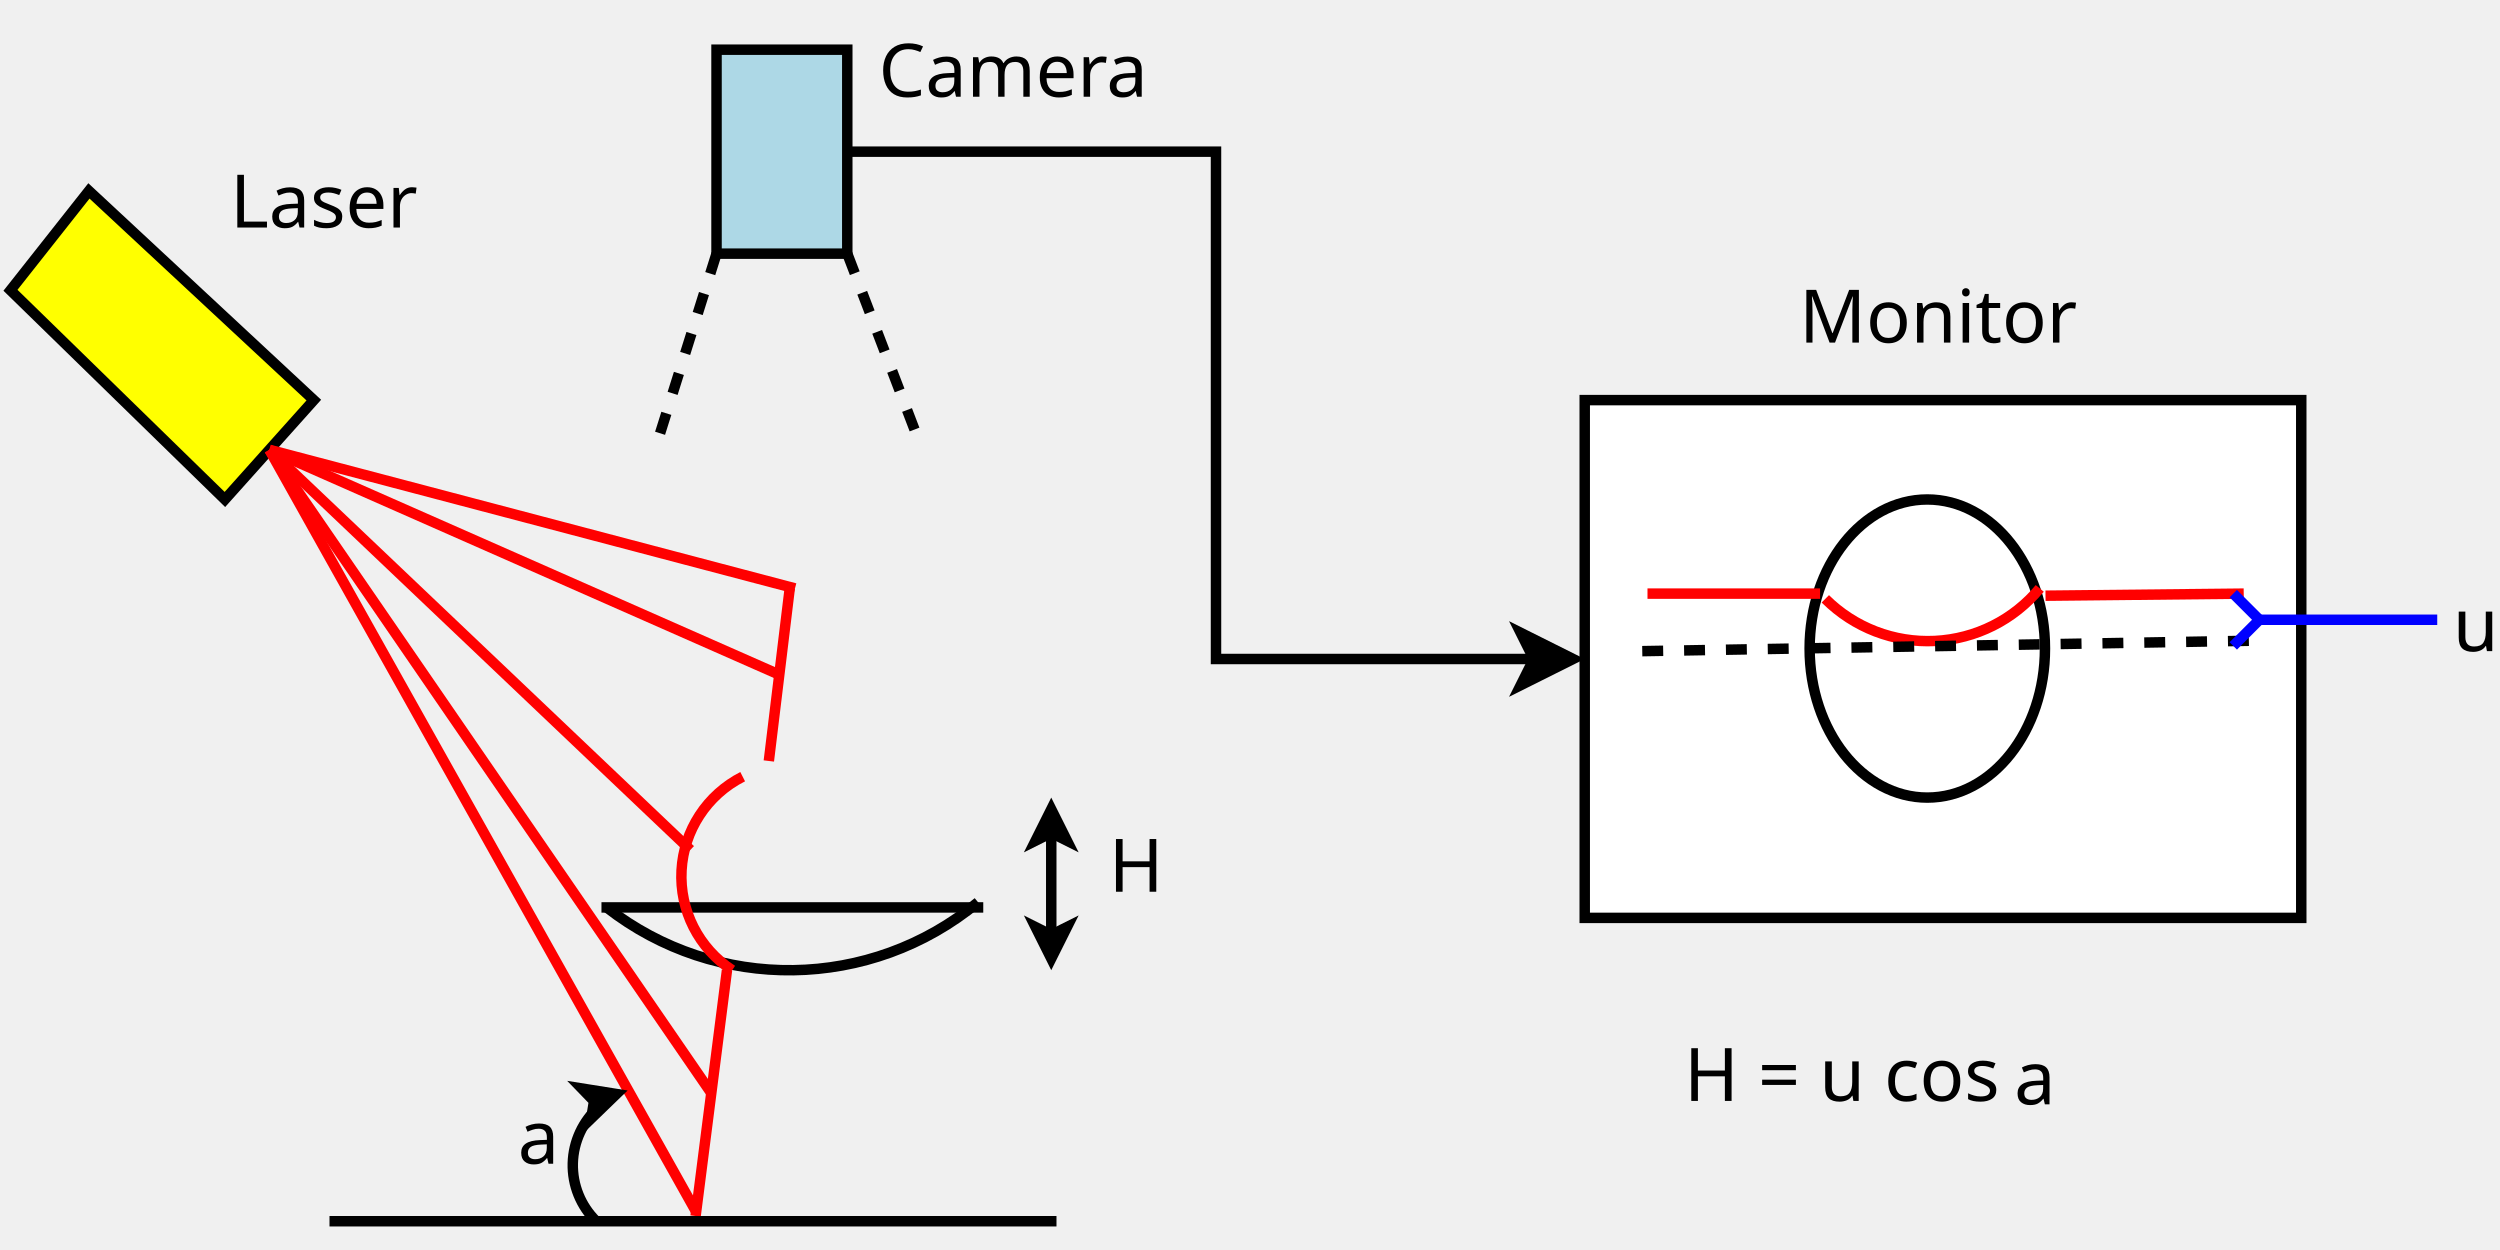
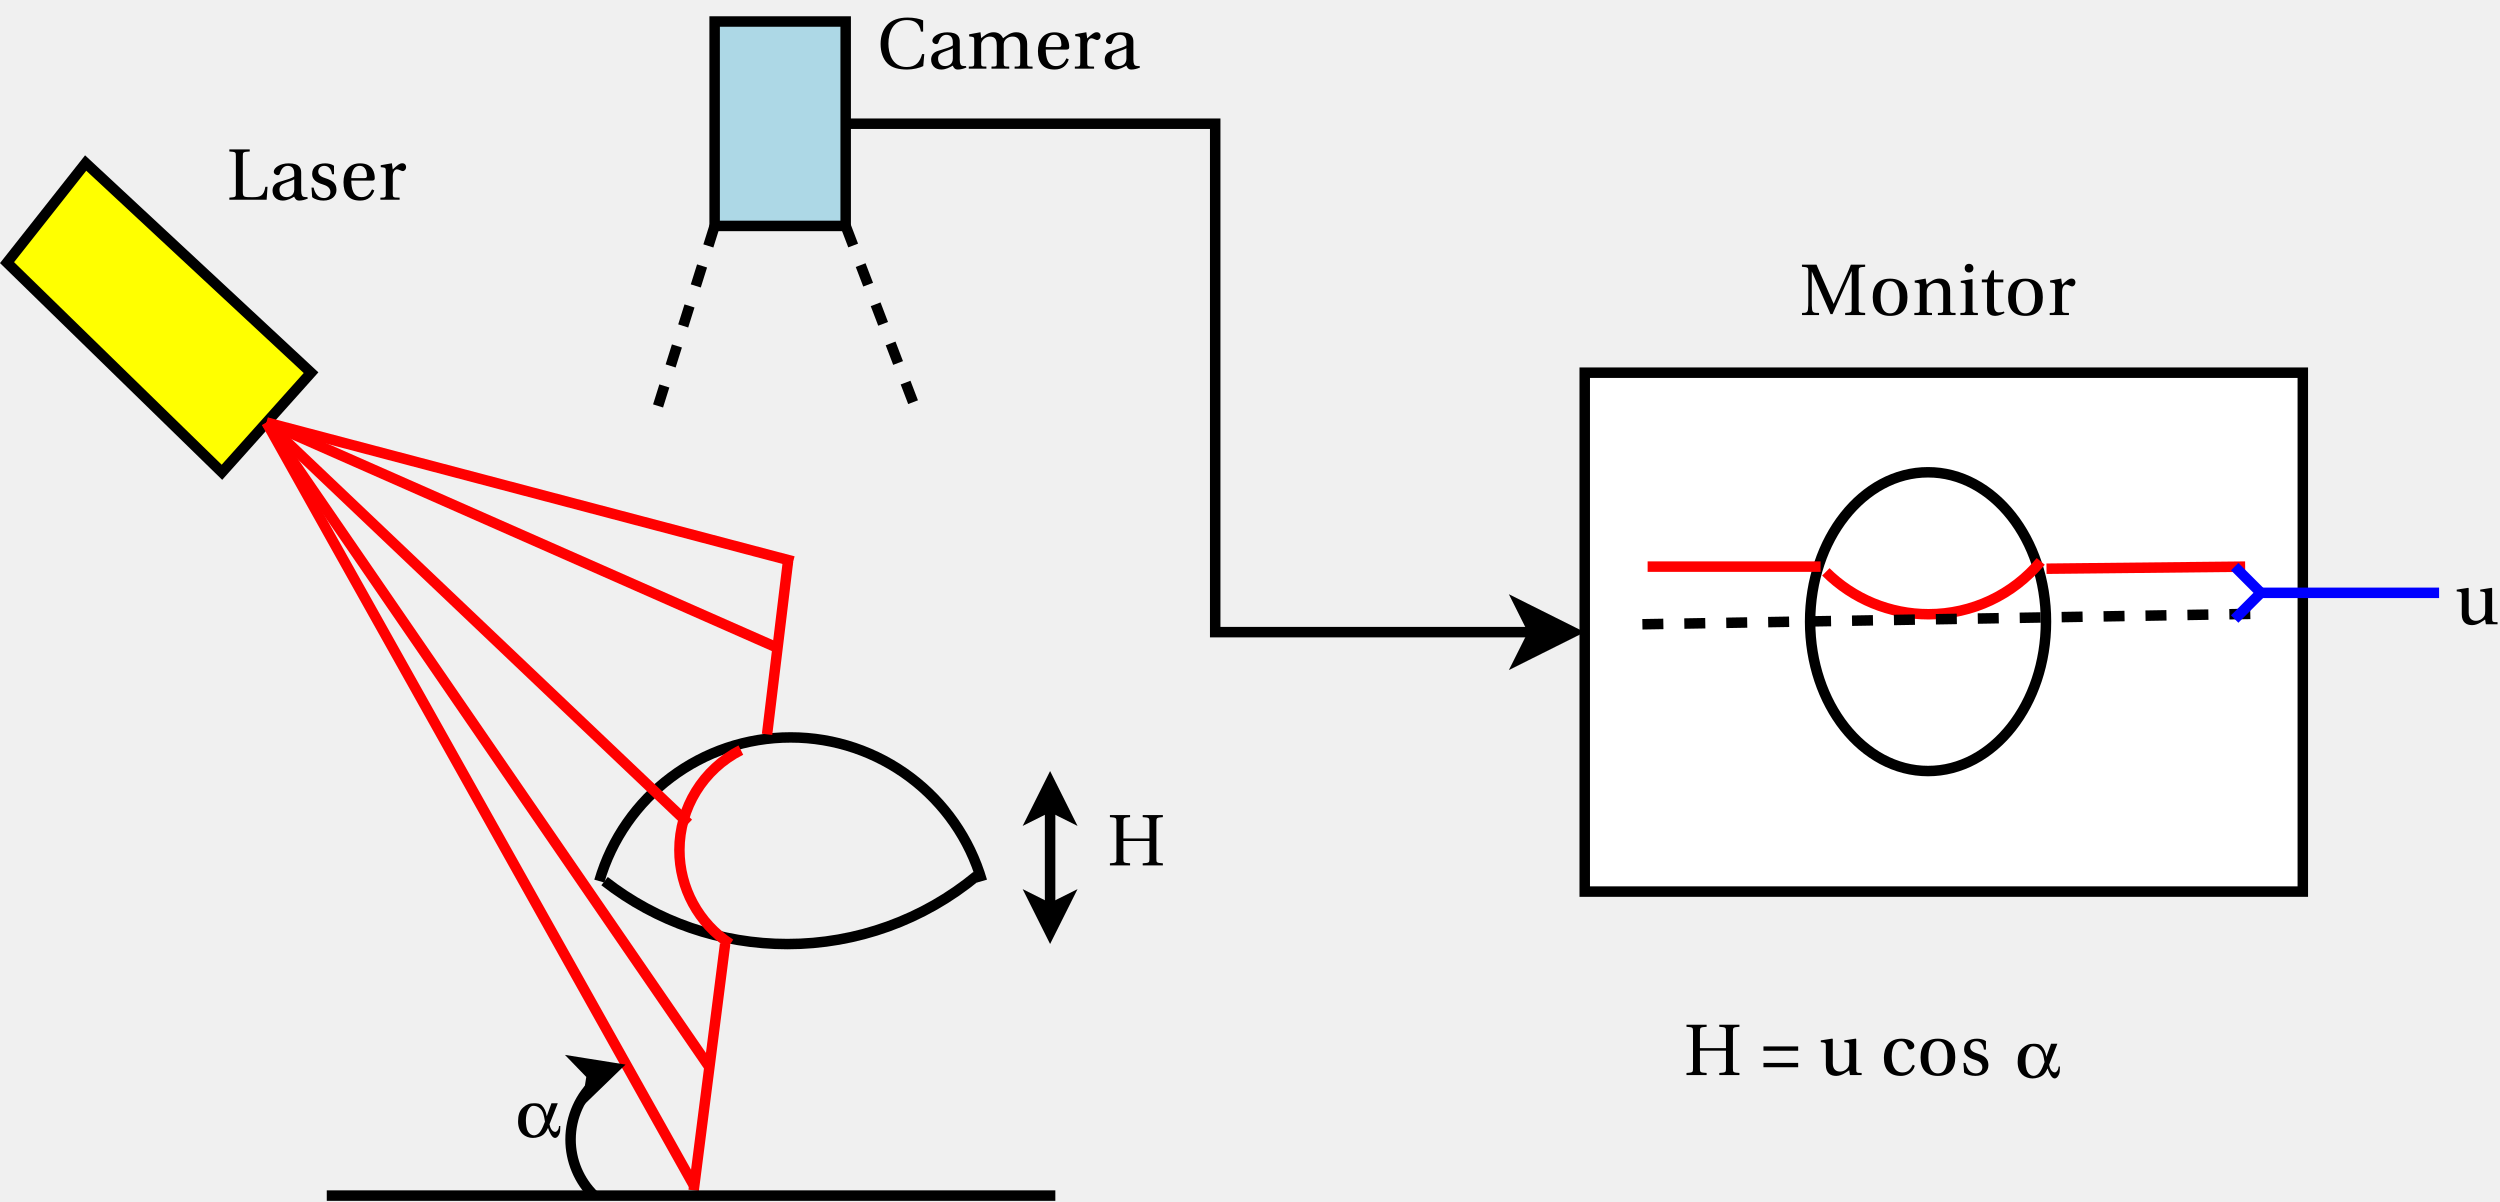
- <svg xmlns="http://www.w3.org/2000/svg" width="24cm" height="12cm" viewBox="78 29 478 230">
-   <g>
-     <polygon style="fill: #ffff00" points="80,80 95,61 138,101 121,120 " />
-     <polygon style="fill: none; fill-opacity:0; stroke-width: 2; stroke: #000000" points="80,80 95,61 138,101 121,120 " />
+ <svg xmlns="http://www.w3.org/2000/svg" id="svg3495" version="1.1" xml:space="preserve" width="845" height="406.25" viewBox="0 0 845 406.25">
+   <defs id="defs3499" />
+   <g id="g3503" transform="matrix(1.25,0,0,-1.25,0,406.25)">
+     <g id="g3505" transform="scale(0.1,0.1)">
+       <path d="M 19.031,2539.88 231.625,2809.17 841.066,2242.25 600.125,1972.96" style="fill:#ffff00;fill-opacity:1;fill-rule:evenodd;stroke:none" id="path3507" />
+       <path d="M 19.031,2539.88 231.625,2809.17 841.066,2242.25 600.125,1972.96 19.031,2539.88 Z" style="fill:none;stroke:#000000;stroke-width:28.346;stroke-linecap:butt;stroke-linejoin:miter;stroke-miterlimit:10;stroke-dasharray:none;stroke-opacity:1" id="path3509" />
+       <path d="m 1620.58,867.469 c 66.8,230.171 277.64,388.531 517.31,388.531 239.68,0 450.52,-158.36 517.32,-388.531" style="fill:none;stroke:#000000;stroke-width:28.346;stroke-linecap:butt;stroke-linejoin:miter;stroke-miterlimit:10;stroke-dasharray:none;stroke-opacity:1" id="path3511" />
+       <path d="M 2641.04,881.641 C 2497.05,762.461 2315.99,697.25 2129.09,697.25 c -179.16,0 -353.16,59.918 -494.34,170.219" style="fill:none;stroke:#000000;stroke-width:28.346;stroke-linecap:butt;stroke-linejoin:miter;stroke-miterlimit:10;stroke-dasharray:none;stroke-opacity:1" id="path3513" />
+       <path d="M 720.594,2107.61 1875.7,45.434" style="fill:none;stroke:#ff0000;stroke-width:28.346;stroke-linecap:butt;stroke-linejoin:miter;stroke-miterlimit:10;stroke-dasharray:none;stroke-opacity:1" id="path3515" />
+       <path d="M 720.594,2107.61 2144.98,1732.02" style="fill:none;stroke:#ff0000;stroke-width:28.346;stroke-linecap:butt;stroke-linejoin:miter;stroke-miterlimit:10;stroke-dasharray:none;stroke-opacity:1" id="path3517" />
+       <path d="m 2130.81,1732.02 -56.69,-467.71" style="fill:none;stroke:#ff0000;stroke-width:28.346;stroke-linecap:butt;stroke-linejoin:miter;stroke-miterlimit:10;stroke-dasharray:none;stroke-opacity:1" id="path3519" />
+       <path d="M 1960.73,697.395 1875.7,31.262" style="fill:none;stroke:#ff0000;stroke-width:28.346;stroke-linecap:butt;stroke-linejoin:miter;stroke-miterlimit:10;stroke-dasharray:none;stroke-opacity:1" id="path3521" />
+       <path d="m 1974.91,697.395 c -85.93,55.925 -137.77,151.503 -137.77,254.027 0,114.218 64.22,218.748 166.11,270.368" style="fill:none;stroke:#ff0000;stroke-width:28.346;stroke-linecap:butt;stroke-linejoin:miter;stroke-miterlimit:10;stroke-dasharray:none;stroke-opacity:1" id="path3523" />
+       <path d="M 720.594,2107.61 2102.46,1498.17" style="fill:none;stroke:#ff0000;stroke-width:28.346;stroke-linecap:butt;stroke-linejoin:miter;stroke-miterlimit:10;stroke-dasharray:none;stroke-opacity:1" id="path3525" />
+       <path d="M 720.594,2107.61 1918.21,364.328" style="fill:none;stroke:#ff0000;stroke-width:28.346;stroke-linecap:butt;stroke-linejoin:miter;stroke-miterlimit:10;stroke-dasharray:none;stroke-opacity:1" id="path3527" />
+       <path d="M 720.594,2107.61 1861.52,1023.37" style="fill:none;stroke:#ff0000;stroke-width:28.346;stroke-linecap:butt;stroke-linejoin:miter;stroke-miterlimit:10;stroke-dasharray:none;stroke-opacity:1" id="path3529" />
+       <path d="m 656.535,2827.73 c 0,11.07 0.59,11.48 18.738,12.65 l 0,5.69 -55.109,0 0,-5.69 c 17.195,-1.17 17.602,-1.58 17.602,-12.65 l 0,-99.88 c 0,-10.71 -0.407,-11.07 -17.602,-12.21 l 0,-5.68 100.832,0 2.348,34.87 -5.867,0 c -3.922,-25.52 -14.668,-28.05 -35.165,-28.05 -9.753,0 -16.792,0 -20.898,1.58 -4.105,1.79 -4.879,5.13 -4.879,14.81 l 0,94.56" style="fill:#000000;fill-opacity:1;fill-rule:nonzero;stroke:none" id="path3531" />
+       <path d="m 795.625,2737.2 c 0,-16.06 -12.797,-20.2 -20.863,-20.2 -12.832,0 -19.028,8.65 -19.028,20.28 0,9.34 4.547,14.11 16.133,18.29 8.25,2.97 19.211,6.75 23.758,9.54 l 0,-27.91 m 18.773,44.99 c 0,11.37 -2.71,26.11 -34.062,26.11 -22.402,0 -40.039,-11.66 -40.039,-22.51 0,-6.38 6.894,-9.35 10.414,-9.35 4.254,0 5.461,2.2 6.488,5.57 4.438,14.7 12.762,19.47 20.863,19.47 8.067,0 17.563,-3.96 17.563,-19.87 l 0,-8.36 c -4.984,-5.18 -24.344,-10.13 -40.113,-15.11 -14.371,-4.36 -18.551,-14.3 -18.551,-23.65 0,-14.19 9.605,-26.88 27.644,-26.88 12.836,0 24.2,6.75 30.801,10.6 2.934,-6.53 6.27,-10.6 13.567,-10.6 7.332,0 15.875,2.06 23.394,5.61 l -1.176,3.78 c -2.75,0 -7.039,0 -9.972,0.77 -3.485,0.81 -6.821,4.55 -6.821,16.9 l 0,47.52" style="fill:#000000;fill-opacity:1;fill-rule:nonzero;stroke:none" id="path3533" />
+       <path d="m 903.121,2778.75 0,22.91 c -6.125,4.7 -15.621,6.64 -23.98,6.64 -20.899,0 -35.055,-9.98 -35.055,-28.57 0,-16.27 12.797,-23.53 28.637,-28.41 8.617,-2.75 20.644,-7.26 20.644,-20.61 0,-10.01 -7.371,-16.28 -17.16,-16.28 -15.621,0 -24.309,11.55 -28.16,28.23 l -5.719,0 1.758,-25.66 c 7.043,-6.27 18.957,-9.39 30.473,-9.39 22.437,0 35.234,12.32 35.234,28.97 0,17.27 -10.082,25.12 -29.297,31.38 -7.664,2.54 -19.98,6.68 -19.98,17.64 0,10.2 7.183,15.88 16.425,15.88 13.161,0 19.469,-10.78 20.754,-22.73 l 5.426,0" style="fill:#000000;fill-opacity:1;fill-rule:nonzero;stroke:none" id="path3535" />
+       <path d="m 1005.2,2761.59 c 4.25,0 8.1,0.87 8.1,6.82 0,11.69 -3.74,39.89 -39.671,39.89 -30.399,0 -44.809,-21.71 -44.809,-51.08 0,-30.72 13.239,-49.61 44.992,-49.61 21.778,0 32.958,11.92 38.278,27.32 l -6.09,3.15 c -5.5,-11.55 -12.938,-21.08 -28.414,-21.08 -22.988,0 -27.645,23.87 -27.645,44.59 l 55.259,0 m -55.259,6.82 c 0,8.17 2.86,33.07 22.551,33.07 17.598,0 19.688,-18.92 19.688,-26.69 0,-3.78 -1.137,-6.38 -6.453,-6.38 l -35.786,0" style="fill:#000000;fill-opacity:1;fill-rule:nonzero;stroke:none" id="path3537" />
+       <path d="m 1059.6,2808.52 -30.06,-5.28 0,-5.24 7.4,-0.96 c 5.1,-0.81 6.27,-1.76 6.27,-8.76 l 0,-62.15 c 0,-10.08 -0.99,-10.49 -14.67,-10.49 l 0,-5.68 52,0 0,5.68 c -17.38,0 -18.56,0.41 -18.56,10.49 l 0,46.24 c 0,14.74 6.64,19.72 11.15,19.72 3.12,0 6.46,-1.02 12.1,-3.81 1.39,-0.7 2.93,-0.88 3.93,-0.88 4.69,0 8.98,4.84 8.98,10.81 0,4.63 -2.75,10.31 -10.38,10.31 -7.04,0 -12.87,-4.62 -25.78,-16.76 l -2.38,16.76" style="fill:#000000;fill-opacity:1;fill-rule:nonzero;stroke:none" id="path3539" />
+       <path d="m 1932.39,2639.09 354.324,0 0,552.746 -354.324,0 0,-552.746 z" style="fill:#add8e6;fill-opacity:1;fill-rule:nonzero;stroke:none" id="path3541" />
+       <path d="m 1932.39,2639.09 354.324,0 0,552.746 -354.324,0 0,-552.746 z" style="fill:none;stroke:#000000;stroke-width:28.346;stroke-linecap:butt;stroke-linejoin:miter;stroke-miterlimit:10;stroke-dasharray:none;stroke-opacity:1" id="path3543" />
+       <path d="m 2496.12,3194.93 c -8.91,4.07 -24.01,7.59 -42.05,7.59 -24.06,0 -43.42,-7.01 -55.15,-20.06 -11.15,-12.47 -17.78,-29.22 -17.78,-51.22 0,-22.77 6.85,-41.07 18.55,-52.76 12.13,-12.07 31.27,-16.54 53.17,-16.54 15.84,0 34.1,4.29 43.59,9.35 l 2.79,32.52 -5.9,0 c -5.54,-20.24 -15.66,-35.05 -41.66,-35.05 -40.88,0 -49.42,39.53 -49.42,63.06 0,31.83 12.9,63.88 49.79,63.88 20.27,0 34.36,-8.18 38.13,-31.17 l 5.94,0 0,30.4" style="fill:#000000;fill-opacity:1;fill-rule:nonzero;stroke:none" id="path3545" />
+       <path d="m 2576.44,3091.53 c 0,-16.06 -12.79,-20.21 -20.86,-20.21 -12.83,0 -19.03,8.66 -19.03,20.28 0,9.35 4.55,14.12 16.13,18.3 8.25,2.97 19.22,6.74 23.76,9.53 l 0,-27.9 m 18.77,44.99 c 0,11.36 -2.71,26.1 -34.06,26.1 -22.4,0 -40.04,-11.66 -40.04,-22.51 0,-6.38 6.9,-9.35 10.42,-9.35 4.25,0 5.46,2.2 6.49,5.58 4.43,14.7 12.76,19.46 20.86,19.46 8.07,0 17.56,-3.96 17.56,-19.87 l 0,-8.36 c -4.98,-5.17 -24.34,-10.12 -40.11,-15.11 -14.37,-4.36 -18.55,-14.3 -18.55,-23.64 0,-14.2 9.6,-26.88 27.64,-26.88 12.84,0 24.2,6.74 30.8,10.6 2.94,-6.53 6.27,-10.6 13.57,-10.6 7.33,0 15.88,2.05 23.39,5.61 l -1.17,3.77 c -2.75,0 -7.04,0 -9.97,0.77 -3.49,0.81 -6.83,4.55 -6.83,16.91 l 0,47.52" style="fill:#000000;fill-opacity:1;fill-rule:nonzero;stroke:none" id="path3547" />
+       <path d="m 2620.61,3157.2 0,-5.65 7.41,-0.95 c 5.1,-0.74 6.27,-1.69 6.27,-8.51 l 0,-61.75 c 0,-9.97 -0.59,-10.37 -14.67,-10.37 l 0,-5.68 47.6,0 0,5.68 c -13.39,0 -14.16,0.4 -14.16,10.37 l 0,45.87 c 0,4.92 0,7.67 1.36,10.42 3.63,7.81 12.03,14.48 22.55,14.48 16.43,0 18.33,-12.36 18.33,-24.49 l 0,-46.28 c 0,-9.97 -0.59,-10.37 -14.34,-10.37 l 0,-5.68 48.04,0 0,5.68 c -14.12,0 -14.92,0.4 -14.92,10.37 l 0,45.87 c 0,4.92 0,7.67 1.21,10.78 3.04,7.85 11.69,14.12 22.99,14.12 12.72,0 20.38,-7.7 20.38,-24.49 l 0,-46.28 c 0,-9.97 -0.62,-10.37 -15.14,-10.37 l 0,-5.68 48.58,0 0,5.68 c -13.89,0 -14.66,0.4 -14.66,10.52 l 0,50.78 c 0,20.06 -10.82,31.57 -29.89,31.57 -16.43,0 -28.27,-11.58 -35.27,-16.24 -4.73,9.9 -12.21,16.24 -25.96,16.24 -14.63,0 -26.62,-10.55 -33.26,-16.05 l -1.79,16.05 -30.66,-5.64" style="fill:#000000;fill-opacity:1;fill-rule:nonzero;stroke:none" id="path3549" />
+       <path d="m 2883.01,3115.91 c 4.25,0 8.1,0.88 8.1,6.82 0,11.7 -3.74,39.89 -39.67,39.89 -30.4,0 -44.81,-21.7 -44.81,-51.07 0,-30.73 13.24,-49.61 44.99,-49.61 21.78,0 32.97,11.92 38.28,27.31 l -6.08,3.16 c -5.5,-11.55 -12.95,-21.09 -28.42,-21.09 -22.99,0 -27.65,23.88 -27.65,44.59 l 55.26,0 m -55.26,6.82 c 0,8.18 2.86,33.07 22.55,33.07 17.6,0 19.69,-18.92 19.69,-26.69 0,-3.77 -1.13,-6.38 -6.45,-6.38 l -35.79,0" style="fill:#000000;fill-opacity:1;fill-rule:nonzero;stroke:none" id="path3551" />
+       <path d="m 2937.41,3162.84 -30.06,-5.28 0,-5.24 7.4,-0.95 c 5.1,-0.81 6.27,-1.76 6.27,-8.76 l 0,-62.16 c 0,-10.08 -0.99,-10.48 -14.66,-10.48 l 0,-5.68 51.99,0 0,5.68 c -17.38,0 -18.55,0.4 -18.55,10.48 l 0,46.24 c 0,14.74 6.63,19.73 11.14,19.73 3.12,0 6.45,-1.03 12.1,-3.81 1.39,-0.7 2.94,-0.89 3.92,-0.89 4.7,0 8.99,4.84 8.99,10.82 0,4.62 -2.75,10.3 -10.38,10.3 -7.04,0 -12.87,-4.62 -25.77,-16.75 l -2.39,16.75" style="fill:#000000;fill-opacity:1;fill-rule:nonzero;stroke:none" id="path3553" />
+       <path d="m 3045.83,3091.53 c 0,-16.06 -12.79,-20.21 -20.86,-20.21 -12.83,0 -19.03,8.66 -19.03,20.28 0,9.35 4.54,14.12 16.13,18.3 8.25,2.97 19.22,6.74 23.76,9.53 l 0,-27.9 m 18.78,44.99 c 0,11.36 -2.72,26.1 -34.07,26.1 -22.4,0 -40.04,-11.66 -40.04,-22.51 0,-6.38 6.89,-9.35 10.42,-9.35 4.25,0 5.46,2.2 6.49,5.58 4.43,14.7 12.75,19.46 20.86,19.46 8.07,0 17.56,-3.96 17.56,-19.87 l 0,-8.36 c -4.98,-5.17 -24.35,-10.12 -40.11,-15.11 -14.37,-4.36 -18.55,-14.3 -18.55,-23.64 0,-14.2 9.6,-26.88 27.64,-26.88 12.83,0 24.2,6.74 30.8,10.6 2.94,-6.53 6.27,-10.6 13.57,-10.6 7.33,0 15.87,2.05 23.39,5.61 l -1.17,3.77 c -2.75,0 -7.04,0 -9.97,0.77 -3.49,0.81 -6.82,4.55 -6.82,16.91 l 0,47.52" style="fill:#000000;fill-opacity:1;fill-rule:nonzero;stroke:none" id="path3555" />
+       <path d="m 4285.11,839.125 1941.7,0 0,1403.12 -1941.7,0 0,-1403.12 z" style="fill:#ffffff;fill-opacity:1;fill-rule:nonzero;stroke:none" id="path3557" />
+       <path d="m 4285.11,839.125 1941.7,0 0,1403.12 -1941.7,0 0,-1403.12 z" style="fill:none;stroke:#000000;stroke-width:28.346;stroke-linecap:butt;stroke-linejoin:miter;stroke-miterlimit:10;stroke-dasharray:none;stroke-opacity:1" id="path3559" />
+       <path d="m 2286.71,2915.47 999.2,0 0,-1374.78 861.21,0" style="fill:none;stroke:#000000;stroke-width:28.346;stroke-linecap:butt;stroke-linejoin:miter;stroke-miterlimit:10;stroke-dasharray:none;stroke-opacity:1" id="path3561" />
+       <path d="m 4253.41,1540.69 -141.73,-70.87 35.44,70.87 -35.44,70.86" style="fill:#000000;fill-opacity:1;fill-rule:evenodd;stroke:none" id="path3563" />
+       <path d="m 4253.41,1540.69 -141.73,-70.87 35.44,70.87 -35.44,70.86 141.73,-70.86 z" style="fill:none;stroke:#000000;stroke-width:28.346;stroke-linecap:butt;stroke-linejoin:miter;stroke-miterlimit:10;stroke-dasharray:none;stroke-opacity:1" id="path3565" />
+       <path d="M 1932.39,2639.09 1776.48,2143.04" style="fill:none;stroke:#000000;stroke-width:28.346;stroke-linecap:butt;stroke-linejoin:miter;stroke-miterlimit:10;stroke-dasharray:56.692;stroke-dashoffset:0;stroke-opacity:1" id="path3567" />
+       <path d="m 2286.71,2639.09 184.25,-481.88" style="fill:none;stroke:#000000;stroke-width:28.346;stroke-linecap:butt;stroke-linejoin:miter;stroke-miterlimit:10;stroke-dasharray:56.692;stroke-dashoffset:0;stroke-opacity:1" id="path3569" />
+       <path d="m 5532.33,1569.03 c 0,-223.08 -142.78,-403.93 -318.89,-403.93 -176.12,0 -318.9,180.85 -318.9,403.93 0,223.09 142.78,403.93 318.9,403.93 176.11,0 318.89,-180.84 318.89,-403.93" style="fill:#ffffff;fill-opacity:1;fill-rule:nonzero;stroke:none" id="path3571" />
+       <path d="m 5532.33,1569.03 c 0,-223.08 -142.78,-403.93 -318.89,-403.93 -176.12,0 -318.9,180.85 -318.9,403.93 0,223.09 142.78,403.93 318.9,403.93 176.11,0 318.89,-180.84 318.89,-403.93 z" style="fill:none;stroke:#000000;stroke-width:28.346;stroke-linecap:butt;stroke-linejoin:miter;stroke-miterlimit:10;stroke-dasharray:none;stroke-opacity:1" id="path3573" />
+       <path d="m 4455.18,1717.85 467.71,0" style="fill:none;stroke:#ff0000;stroke-width:28.346;stroke-linecap:butt;stroke-linejoin:miter;stroke-miterlimit:10;stroke-dasharray:none;stroke-opacity:1" id="path3575" />
+       <path d="m 5533.75,1712.18 537.15,5.67" style="fill:none;stroke:#ff0000;stroke-width:28.346;stroke-linecap:butt;stroke-linejoin:miter;stroke-miterlimit:10;stroke-dasharray:none;stroke-opacity:1" id="path3577" />
+       <path d="m 5518.16,1732.02 c -74.78,-90.51 -186.06,-142.93 -303.47,-142.93 -104.05,0 -203.87,41.2 -277.63,114.59" style="fill:none;stroke:#ff0000;stroke-width:28.346;stroke-linecap:butt;stroke-linejoin:miter;stroke-miterlimit:10;stroke-dasharray:none;stroke-opacity:1" id="path3579" />
+       <path d="m 4918.7,2398.15 0,5.69 c -12.75,0 -17.49,0.58 -18.66,8.91 -0.99,6.56 -0.99,14.08 -0.99,24.6 l 0,78.72 50.75,-115.57 5.28,0 51.33,115.57 0.59,0 0,-99.66 c 0,-11 -0.41,-11.4 -17.71,-12.57 l 0,-5.69 54.08,0 0,5.69 c -17.01,1.1 -17.6,1.46 -17.6,11.7 l 0,100.35 c 0,11.11 0.59,11.51 17.6,12.68 l 0,5.69 -38.72,0 c -6.67,-17.64 -14.74,-35.09 -22.62,-52.51 l -23.62,-53.13 -0.36,0 -23.21,52.91 c -7.67,17.64 -15.92,35.09 -22.99,52.73 l -39.38,0 0,-5.69 c 16.83,-1.17 17.19,-1.57 17.19,-12.68 l 0,-78.54 c 0,-10.52 0,-18 -0.98,-24.46 -1.18,-8.28 -5.87,-9.05 -16.03,-9.05 l 0,-5.69 46.05,0" style="fill:#000000;fill-opacity:1;fill-rule:nonzero;stroke:none" id="path3581" />
+       <path d="m 5110.73,2496.49 c -31.35,0 -46.82,-18.62 -46.82,-50.34 0,-31.72 15.47,-50.34 46.82,-50.34 31.75,0 47.04,18.62 47.04,50.34 0,31.72 -15.29,50.34 -47.04,50.34 m -25.7,-50.34 c 0,27.06 8.36,43.52 25.7,43.52 17.71,0 25.93,-16.46 25.93,-43.52 0,-27.06 -8.22,-43.52 -25.93,-43.52 -17.34,0 -25.7,16.46 -25.7,43.52" style="fill:#000000;fill-opacity:1;fill-rule:nonzero;stroke:none" id="path3583" />
+       <path d="m 5273.18,2465.14 c 0,20.06 -10.78,31.57 -28.86,31.57 -14.12,0 -22.88,-7.59 -34.69,-16.06 l -2.82,16.06 -29.44,-5.42 0,-5.43 7.4,-0.99 c 5.1,-0.81 6.27,-1.8 6.27,-8.91 l 0,-61.75 c 0,-9.97 -0.58,-10.37 -14.66,-10.37 l 0,-5.69 47.74,0 0,5.69 c -13.53,0 -14.3,0.4 -14.3,10.37 l 0,45.87 c 0,4.92 0.36,7.67 1.9,10.78 4,7.67 12.58,14.12 22.66,14.12 12.98,0 20.02,-7.44 20.02,-24.49 l 0,-46.28 c 0,-9.97 -0.58,-10.37 -14.3,-10.37 l 0,-5.69 47.74,0 0,5.69 c -13.89,0 -14.66,0.4 -14.66,10.52 l 0,50.78" style="fill:#000000;fill-opacity:1;fill-rule:nonzero;stroke:none" id="path3585" />
+       <path d="m 5301.85,2490.44 0,-4.87 7.11,-0.99 c 4.84,-0.78 5.98,-1.76 5.98,-8.8 l 0,-61.57 c 0,-9.97 -0.55,-10.37 -14.08,-10.37 l 0,-5.69 47.3,0 0,5.69 c -13.68,0 -14.45,0.4 -14.45,10.37 l 0,79.97 -1.39,1.18 -30.47,-4.92 m 22.29,46.17 c -6.82,0 -11.55,-4.99 -11.55,-11.92 0,-6.75 4.73,-11.55 11.55,-11.55 7.34,0 11.92,4.8 11.92,11.55 0,6.93 -4.69,11.92 -11.92,11.92" style="fill:#000000;fill-opacity:1;fill-rule:nonzero;stroke:none" id="path3587" />
+       <path d="m 5416.96,2486.55 0,7.82 -25.19,0 0,24.6 -5.79,0 -12.18,-24.6 -14.88,0 0,-7.82 14.08,0 0,-69.04 c 0,-19.43 15.14,-21.7 22.11,-21.7 9.97,0 19.32,4.69 25,7.95 l -1.57,4 c -4.7,-1.98 -8.99,-2.56 -13.86,-2.56 -6.64,0 -12.91,4.76 -12.91,19.83 l 0,61.52 25.19,0" style="fill:#000000;fill-opacity:1;fill-rule:nonzero;stroke:none" id="path3589" />
+       <path d="m 5476.76,2496.49 c -31.35,0 -46.82,-18.62 -46.82,-50.34 0,-31.72 15.47,-50.34 46.82,-50.34 31.75,0 47.04,18.62 47.04,50.34 0,31.72 -15.29,50.34 -47.04,50.34 m -25.71,-50.34 c 0,27.06 8.36,43.52 25.71,43.52 17.71,0 25.92,-16.46 25.92,-43.52 0,-27.06 -8.21,-43.52 -25.92,-43.52 -17.35,0 -25.71,16.46 -25.71,43.52" style="fill:#000000;fill-opacity:1;fill-rule:nonzero;stroke:none" id="path3591" />
+       <path d="m 5573.46,2496.71 -30.07,-5.28 0,-5.24 7.41,-0.96 c 5.1,-0.8 6.27,-1.75 6.27,-8.76 l 0,-62.15 c 0,-10.08 -0.99,-10.48 -14.66,-10.48 l 0,-5.69 51.99,0 0,5.69 c -17.38,0 -18.56,0.4 -18.56,10.48 l 0,46.24 c 0,14.74 6.64,19.73 11.15,19.73 3.12,0 6.46,-1.03 12.1,-3.82 1.39,-0.69 2.93,-0.88 3.93,-0.88 4.69,0 8.98,4.84 8.98,10.82 0,4.62 -2.75,10.3 -10.38,10.3 -7.04,0 -12.87,-4.62 -25.78,-16.75 l -2.38,16.75" style="fill:#000000;fill-opacity:1;fill-rule:nonzero;stroke:none" id="path3593" />
+       <path d="m 883.586,17.09 1970.044,0" style="fill:none;stroke:#000000;stroke-width:28.346;stroke-linecap:butt;stroke-linejoin:miter;stroke-miterlimit:10;stroke-dasharray:none;stroke-opacity:1" id="path3595" />
+       <path d="m 1606.41,17.09 c -40.68,39.961 -63.59,94.594 -63.59,151.617 0,60.637 25.9,118.391 71.18,158.719" style="fill:none;stroke:#000000;stroke-width:28.346;stroke-linecap:butt;stroke-linejoin:miter;stroke-miterlimit:10;stroke-dasharray:none;stroke-opacity:1" id="path3597" />
+       <path d="m 1661.22,361.883 -68.31,-66.125 7.48,46.945 -33.06,34.156" style="fill:#000000;fill-opacity:1;fill-rule:evenodd;stroke:none" id="path3599" />
+       <path d="m 1661.22,361.883 -68.31,-66.125 7.48,46.945 -33.06,34.156 93.89,-14.976 z" style="fill:none;stroke:#000000;stroke-width:28.346;stroke-linecap:butt;stroke-linejoin:miter;stroke-miterlimit:10;stroke-dasharray:none;stroke-opacity:1" id="path3601" />
+       <path d="m 4441.01,1561.95 1658.24,28.34" style="fill:none;stroke:#000000;stroke-width:28.346;stroke-linecap:butt;stroke-linejoin:miter;stroke-miterlimit:10;stroke-dasharray:56.692;stroke-dashoffset:0;stroke-opacity:1" id="path3603" />
+       <path d="m 6113.42,1646.98 481.88,0" style="fill:none;stroke:#0000ff;stroke-width:28.346;stroke-linecap:butt;stroke-linejoin:miter;stroke-miterlimit:10;stroke-dasharray:none;stroke-opacity:1" id="path3605" />
+       <path d="m 6042.56,1717.85 70.86,-70.87 -70.86,-70.86" style="fill:none;stroke:#0000ff;stroke-width:28.346;stroke-linecap:butt;stroke-linejoin:miter;stroke-miterlimit:10;stroke-dasharray:none;stroke-opacity:1" id="path3607" />
+       <path d="m 6753.39,1561.95 0,5.68 c -13.49,0 -14.66,0.4 -14.66,10.52 l 0,81.18 -1.39,1.17 -30.84,-4.84 0,-4.84 7.3,-0.95 c 5.02,-0.8 6.16,-1.76 6.16,-8.76 l 0,-43.6 c 0,-5.42 -0.59,-9.68 -1.54,-11.62 -4.44,-8.95 -13.64,-14.56 -23.65,-14.56 -11.15,0 -19.4,6.97 -19.4,22.11 l 0,65.89 -1.39,1.17 -31.06,-4.84 0,-4.84 7.41,-0.98 c 5.09,-0.77 6.27,-1.77 6.27,-8.84 l 0,-51.92 c 0,-22.59 13.42,-29.48 28.01,-29.48 16.32,0 29.59,12.25 35.16,15.22 l 1.98,-12.87 31.64,0" style="fill:#000000;fill-opacity:1;fill-rule:nonzero;stroke:none" id="path3609" />
+       <path d="m 2839.46,1069.63 0,-276.767" style="fill:none;stroke:#000000;stroke-width:28.346;stroke-linecap:butt;stroke-linejoin:miter;stroke-miterlimit:10;stroke-dasharray:none;stroke-opacity:1" id="path3611" />
+       <path d="m 2839.46,1133.41 42.52,-85.04 -42.52,21.26 -42.52,-21.26" style="fill:#000000;fill-opacity:1;fill-rule:evenodd;stroke:none" id="path3613" />
+       <path d="m 2839.46,1133.41 42.52,-85.04 -42.52,21.26 -42.52,-21.26 42.52,85.04 z" style="fill:none;stroke:#000000;stroke-width:28.346;stroke-linecap:butt;stroke-linejoin:miter;stroke-miterlimit:10;stroke-dasharray:none;stroke-opacity:1" id="path3615" />
+       <path d="m 2839.46,729.086 -42.52,85.039 42.52,-21.262 42.52,21.262" style="fill:#000000;fill-opacity:1;fill-rule:evenodd;stroke:none" id="path3617" />
+       <path d="m 2839.46,729.086 -42.52,85.039 42.52,-21.262 42.52,21.262 -42.52,-85.039 z" style="fill:none;stroke:#000000;stroke-width:28.346;stroke-linecap:butt;stroke-linejoin:miter;stroke-miterlimit:10;stroke-dasharray:none;stroke-opacity:1" id="path3619" />
+       <path d="m 3108,975.914 0,-47.887 c 0,-10.816 -0.4,-11.183 -18.11,-12.355 l 0,-5.684 54.49,0 0,5.684 c -17.02,1.172 -17.61,1.539 -17.61,12.355 l 0,99.403 c 0,11.37 0.59,11.77 17.61,12.98 l 0,5.68 -54.49,0 0,-5.68 c 17.71,-1.21 18.11,-1.61 18.11,-12.98 l 0,-44.696 -70.4,0 0,44.696 c 0,11.37 0.59,11.77 18.11,12.98 l 0,5.68 -54.48,0 0,-5.68 c 17.2,-1.21 17.6,-1.61 17.6,-12.98 l 0,-99.403 c 0,-10.816 -0.4,-11.183 -17.6,-12.355 l 0,-5.684 54.48,0 0,5.684 c -17.52,1.172 -18.11,1.539 -18.11,12.355 l 0,47.887 70.4,0" style="fill:#000000;fill-opacity:1;fill-rule:nonzero;stroke:none" id="path3621" />
+       <path d="m 4667.03,408.996 0,-47.887 c 0,-10.816 -0.4,-11.183 -18.11,-12.359 l 0,-5.68 54.48,0 0,5.68 c -17.01,1.176 -17.6,1.543 -17.6,12.359 l 0,99.403 c 0,11.367 0.59,11.769 17.6,12.98 l 0,5.68 -54.48,0 0,-5.68 c 17.71,-1.211 18.11,-1.613 18.11,-12.98 l 0,-44.7 -70.4,0 0,44.7 c 0,11.367 0.59,11.769 18.12,12.98 l 0,5.68 -54.49,0 0,-5.68 c 17.19,-1.211 17.6,-1.613 17.6,-12.98 l 0,-99.403 c 0,-10.816 -0.41,-11.183 -17.6,-12.359 l 0,-5.68 54.49,0 0,5.68 c -17.53,1.176 -18.12,1.543 -18.12,12.359 l 0,47.887 70.4,0" style="fill:#000000;fill-opacity:1;fill-rule:nonzero;stroke:none" id="path3623" />
+       <path d="m 4768.39,420.508 0,-11.735 93.86,0 0,11.735 -93.86,0 m 0,-44.586 0,-11.734 93.86,0 0,11.734 -93.86,0" style="fill:#000000;fill-opacity:1;fill-rule:nonzero;stroke:none" id="path3625" />
+       <path d="m 5033.87,343.07 0,5.68 c -13.49,0 -14.67,0.406 -14.67,10.523 l 0,81.18 -1.39,1.176 -30.84,-4.84 0,-4.84 7.3,-0.953 c 5.02,-0.808 6.16,-1.762 6.16,-8.766 l 0,-43.597 c 0,-5.426 -0.59,-9.68 -1.54,-11.621 -4.44,-8.946 -13.64,-14.559 -23.65,-14.559 -11.15,0 -19.4,6.969 -19.4,22.113 l 0,65.887 -1.39,1.176 -31.06,-4.84 0,-4.84 7.41,-0.992 c 5.09,-0.769 6.27,-1.758 6.27,-8.836 l 0,-51.918 c 0,-22.59 13.42,-29.48 28.01,-29.48 16.32,0 29.59,12.246 35.17,15.215 l 1.97,-12.868 31.65,0" style="fill:#000000;fill-opacity:1;fill-rule:nonzero;stroke:none" id="path3627" />
+       <path d="m 5143.89,350.109 c -23.25,0 -28.71,24.528 -28.71,43.118 0,29.48 11.51,41.359 25,41.359 8.99,0 14.63,-6.524 18.55,-17.231 1.18,-3.156 2.35,-5.132 6.06,-5.132 3.92,0 11.55,2.566 11.55,10.082 0,9.054 -12.91,19.101 -33.99,19.101 -36.16,0 -48.29,-25.48 -48.29,-51.734 0,-32.449 16.32,-48.949 46.12,-48.949 13.68,0 32.05,7.074 37.51,27.57 l -5.68,2.789 c -6.05,-13.859 -13.86,-20.973 -28.12,-20.973" style="fill:#000000;fill-opacity:1;fill-rule:nonzero;stroke:none" id="path3629" />
+       <path d="m 5240,441.406 c -31.35,0 -46.82,-18.625 -46.82,-50.34 0,-31.718 15.47,-50.343 46.82,-50.343 31.75,0 47.04,18.625 47.04,50.343 0,31.715 -15.29,50.34 -47.04,50.34 m -25.71,-50.34 c 0,27.059 8.37,43.52 25.71,43.52 17.71,0 25.92,-16.461 25.92,-43.52 0,-27.062 -8.21,-43.523 -25.92,-43.523 -17.34,0 -25.71,16.461 -25.71,43.523" style="fill:#000000;fill-opacity:1;fill-rule:nonzero;stroke:none" id="path3631" />
+       <path d="m 5369.96,411.855 0,22.915 c -6.13,4.695 -15.62,6.636 -23.98,6.636 -20.9,0 -35.05,-9.972 -35.05,-28.562 0,-16.278 12.79,-23.539 28.63,-28.414 8.62,-2.75 20.64,-7.262 20.64,-20.61 0,-10.008 -7.37,-16.277 -17.16,-16.277 -15.62,0 -24.31,11.547 -28.16,28.23 l -5.72,0 1.77,-25.664 c 7.03,-6.269 18.95,-9.386 30.46,-9.386 22.44,0 35.24,12.32 35.24,28.965 0,17.269 -10.08,25.117 -29.3,31.386 -7.66,2.531 -19.98,6.672 -19.98,17.637 0,10.191 7.19,15.875 16.43,15.875 13.16,0 19.47,-10.777 20.75,-22.731 l 5.43,0" style="fill:#000000;fill-opacity:1;fill-rule:nonzero;stroke:none" id="path3633" />
+       <path d="m 1515.11,205.223 -3.52,0 c -0.37,-4.035 -1.02,-6.969 -1.95,-8.801 -0.9,-1.809 -1.87,-3.227 -2.89,-4.254 -0.66,-0.66 -1.48,-1.281 -2.46,-1.871 -0.98,-0.586 -1.92,-0.879 -2.83,-0.879 -2.19,0 -4.17,0.625 -5.94,1.871 -1.75,1.27 -3.28,2.895 -4.58,4.875 -1.3,1.981 -2.37,4.195 -3.23,6.637 -0.83,2.469 -1.44,4.84 -1.83,7.113 l 22.41,56.945 -17.13,0 -12.46,-34.687 -0.41,0 c -0.93,6.234 -2.48,11.66 -4.65,16.281 -2.18,4.617 -4.75,8.481 -7.71,11.586 -2.95,3.129 -6.24,5.047 -9.86,5.754 -3.62,0.711 -7.41,1.066 -11.36,1.066 -3.3,0 -6.31,-0.222 -9.03,-0.66 -2.68,-0.418 -5.22,-1.113 -7.59,-2.09 -2.34,-0.953 -4.64,-2.152 -6.89,-3.593 -2.25,-1.442 -4.56,-3.254 -6.93,-5.426 -4.98,-4.598 -8.47,-9.914 -10.45,-15.953 -1.98,-6.035 -2.97,-13.16 -2.97,-21.375 0,-15.231 4.35,-26.828 13.06,-34.797 3.27,-3.031 7.32,-5.449 12.13,-7.258 4.82,-1.809 9.72,-2.715 14.71,-2.715 5.4,0 10.93,0.942 16.61,2.824 5.67,1.883 10.21,4.508 13.64,7.883 3.15,3.129 5.45,6.121 6.89,8.985 1.44,2.859 2.75,5.328 3.92,7.406 1.03,-2.86 2.19,-5.879 3.49,-9.059 1.29,-3.176 2.72,-6.097 4.29,-8.761 1.56,-2.665 3.28,-4.879 5.16,-6.637 1.89,-1.762 3.93,-2.641 6.13,-2.641 1.95,0 3.78,0.696 5.46,2.09 1.69,1.395 3.14,3.164 4.36,5.316 1.25,2.153 2.23,4.45 2.94,6.895 0.71,2.469 1.06,4.68 1.06,6.637 l 0.41,11.293 m -41.51,11.914 -5.32,-13.274 c -1.44,-3.445 -3.19,-6.879 -5.24,-10.301 -2.03,-3.398 -4.09,-6.05 -6.2,-7.957 -1.95,-1.808 -4.08,-3.191 -6.38,-4.144 -2.3,-0.953 -4.5,-1.43 -6.6,-1.43 -3.15,0 -6.24,0.953 -9.27,2.86 -3.04,1.906 -5.47,4.597 -7.3,8.066 -1.83,3.227 -3.18,7.531 -4.04,12.906 -0.85,5.379 -1.28,10.879 -1.28,16.5 0,5.137 0.49,10.242 1.47,15.328 1,5.086 2.55,9.547 4.65,13.383 1.45,2.738 3.38,5.207 5.8,7.406 2.44,2.227 5.3,3.336 8.58,3.336 3.15,0 6.23,-0.535 9.24,-1.613 3.03,-1.074 5.93,-2.871 8.69,-5.387 1.98,-1.785 3.62,-3.754 4.91,-5.906 1.32,-2.148 2.47,-4.605 3.45,-7.367 1,-2.738 1.86,-5.965 2.56,-9.68 0.74,-3.691 1.5,-7.933 2.28,-12.726" style="fill:#000000;fill-opacity:1;fill-rule:nonzero;stroke:none" id="path3635" />
+       <path d="m 5570,366.086 -3.52,0 c -0.37,-4.035 -1.02,-6.969 -1.94,-8.801 -0.91,-1.808 -1.87,-3.226 -2.9,-4.254 -0.66,-0.66 -1.48,-1.281 -2.46,-1.867 -0.97,-0.59 -1.91,-0.883 -2.82,-0.883 -2.2,0 -4.18,0.625 -5.94,1.871 -1.76,1.27 -3.29,2.899 -4.58,4.875 -1.3,1.981 -2.38,4.196 -3.23,6.637 -0.83,2.469 -1.44,4.84 -1.83,7.113 l 22.4,56.946 -17.12,0 -12.47,-34.688 -0.4,0 c -0.93,6.235 -2.48,11.66 -4.66,16.281 -2.17,4.618 -4.74,8.481 -7.7,11.586 -2.95,3.129 -6.24,5.047 -9.86,5.758 -3.62,0.707 -7.41,1.063 -11.37,1.063 -3.3,0 -6.31,-0.223 -9.02,-0.661 -2.69,-0.417 -5.22,-1.113 -7.59,-2.089 -2.35,-0.953 -4.64,-2.153 -6.89,-3.594 -2.25,-1.441 -4.56,-3.25 -6.93,-5.426 -4.99,-4.598 -8.47,-9.914 -10.45,-15.949 -1.98,-6.039 -2.97,-13.164 -2.97,-21.379 0,-15.227 4.35,-26.828 13.05,-34.797 3.28,-3.031 7.32,-5.449 12.14,-7.258 4.81,-1.808 9.72,-2.715 14.7,-2.715 5.4,0 10.94,0.942 16.61,2.825 5.67,1.882 10.22,4.508 13.64,7.882 3.15,3.129 5.45,6.126 6.9,8.985 1.44,2.859 2.75,5.328 3.92,7.406 1.02,-2.859 2.18,-5.879 3.48,-9.058 1.29,-3.176 2.73,-6.098 4.29,-8.762 1.57,-2.664 3.29,-4.875 5.17,-6.637 1.88,-1.762 3.92,-2.641 6.12,-2.641 1.96,0 3.78,0.696 5.47,2.09 1.68,1.395 3.14,3.168 4.36,5.317 1.25,2.152 2.22,4.449 2.94,6.894 0.7,2.469 1.06,4.68 1.06,6.637 l 0.4,11.293 m -41.5,11.918 -5.32,-13.274 c -1.45,-3.449 -3.19,-6.882 -5.25,-10.304 -2.02,-3.399 -4.09,-6.051 -6.19,-7.957 -1.96,-1.809 -4.08,-3.192 -6.38,-4.145 -2.3,-0.953 -4.5,-1.429 -6.6,-1.429 -3.15,0 -6.25,0.953 -9.28,2.863 -3.03,1.906 -5.46,4.594 -7.3,8.066 -1.83,3.227 -3.17,7.528 -4.03,12.906 -0.85,5.375 -1.28,10.875 -1.28,16.5 0,5.133 0.49,10.243 1.47,15.325 1,5.086 2.55,9.547 4.65,13.383 1.44,2.738 3.37,5.207 5.8,7.406 2.44,2.226 5.3,3.34 8.57,3.34 3.16,0 6.24,-0.539 9.25,-1.614 3.03,-1.078 5.92,-2.875 8.68,-5.39 1.98,-1.785 3.62,-3.754 4.92,-5.907 1.32,-2.148 2.47,-4.605 3.44,-7.367 1.01,-2.738 1.86,-5.965 2.57,-9.679 0.73,-3.692 1.49,-7.934 2.28,-12.723" style="fill:#000000;fill-opacity:1;fill-rule:nonzero;stroke:none" id="path3637" />
+     </g>
  </g>
-   <line style="fill: none; fill-opacity:0; stroke-width: 2; stroke: #000000" x1="193" y1="198" x2="266" y2="198" />
-   <path style="fill: none; fill-opacity:0; stroke-width: 2; stroke: #000000" d="M 194,198 A 56.65,56.65 0 0 0 265,197" />
-   <line style="fill: none; fill-opacity:0; stroke-width: 2; stroke: #ff0000" x1="129.5" y1="110.5" x2="211" y2="256" />
-   <line style="fill: none; fill-opacity:0; stroke-width: 2; stroke: #ff0000" x1="129.5" y1="110.5" x2="230" y2="137" />
-   <line style="fill: none; fill-opacity:0; stroke-width: 2; stroke: #ff0000" x1="229" y1="137" x2="225" y2="170" />
-   <line style="fill: none; fill-opacity:0; stroke-width: 2; stroke: #ff0000" x1="217" y1="210" x2="211" y2="257" />
-   <path style="fill: none; fill-opacity:0; stroke-width: 2; stroke: #ff0000" d="M 220,173 A 21.385,21.385 0 0 0 218,210" />
-   <line style="fill: none; fill-opacity:0; stroke-width: 2; stroke: #ff0000" x1="129.5" y1="110.5" x2="227" y2="153.5" />
-   <line style="fill: none; fill-opacity:0; stroke-width: 2; stroke: #ff0000" x1="129.5" y1="110.5" x2="214" y2="233.5" />
-   <line style="fill: none; fill-opacity:0; stroke-width: 2; stroke: #ff0000" x1="129.5" y1="110.5" x2="210" y2="187" />
-   <text font-size="14.111" style="fill: #000000;text-anchor:start;font-family:Utopia;font-style:normal;font-weight:normal" x="122" y="68">
-     <tspan x="122" y="68">Laser</tspan>
-   </text>
-   <g>
-     <rect style="fill: #add8e6" x="215" y="34" width="25" height="39" />
-     <rect style="fill: none; fill-opacity:0; stroke-width: 2; stroke: #000000" x="215" y="34" width="25" height="39" />
-   </g>
-   <text font-size="14.111" style="fill: #000000;text-anchor:start;font-family:Utopia;font-style:normal;font-weight:normal" x="246" y="43">
-     <tspan x="246" y="43">Camera</tspan>
-   </text>
-   <g>
-     <rect style="fill: #ffffff" x="381" y="101" width="137" height="99" />
-     <rect style="fill: none; fill-opacity:0; stroke-width: 2; stroke: #000000" x="381" y="101" width="137" height="99" />
-   </g>
-   <g>
-     <polyline style="fill: none; fill-opacity:0; stroke-width: 2; stroke: #000000" points="240,53.5 310.5,53.5 310.5,150.5 371.264,150.5 " />
-     <polygon style="fill: #000000" points="378.764,150.5 368.764,155.5 371.264,150.5 368.764,145.5 " />
-     <polygon style="fill: none; fill-opacity:0; stroke-width: 2; stroke: #000000" points="378.764,150.5 368.764,155.5 371.264,150.5 368.764,145.5 " />
-   </g>
-   <line style="fill: none; fill-opacity:0; stroke-width: 2; stroke-dasharray: 4; stroke: #000000" x1="215" y1="73" x2="204" y2="108" />
-   <line style="fill: none; fill-opacity:0; stroke-width: 2; stroke-dasharray: 4; stroke: #000000" x1="240" y1="73" x2="253" y2="107" />
-   <g>
-     <ellipse style="fill: #ffffff" cx="446.5" cy="148.5" rx="22.5" ry="28.5" />
-     <ellipse style="fill: none; fill-opacity:0; stroke-width: 2; stroke: #000000" cx="446.5" cy="148.5" rx="22.5" ry="28.5" />
-   </g>
-   <line style="fill: none; fill-opacity:0; stroke-width: 2; stroke: #ff0000" x1="393" y1="138" x2="426" y2="138" />
-   <line style="fill: none; fill-opacity:0; stroke-width: 2; stroke: #ff0000" x1="469.1" y1="138.4" x2="507" y2="138" />
-   <path style="fill: none; fill-opacity:0; stroke-width: 2; stroke: #ff0000" d="M 427,139 A 27.773,27.773 0 0 0 468,137" />
-   <text font-size="14.111" style="fill: #000000;text-anchor:start;font-family:Utopia;font-style:normal;font-weight:normal" x="422" y="90">
-     <tspan x="422" y="90">Monitor</tspan>
-   </text>
-   <line style="fill: none; fill-opacity:0; stroke-width: 2; stroke: #000000" x1="141" y1="258" x2="280" y2="258" />
-   <g>
-     <path style="fill: none; fill-opacity:0; stroke-width: 2; stroke: #000000" d="M 192.536,236.104 A 14.997,14.997 0 0 0 192,258" />
-     <polygon style="fill: #000000" points="195.867,233.672 191.047,238.338 191.576,235.026 189.243,232.616 " />
-     <polygon style="fill: none; fill-opacity:0; stroke-width: 2; stroke: #000000" points="195.867,233.672 191.047,238.338 191.576,235.026 189.243,232.616 " />
-   </g>
-   <line style="fill: none; fill-opacity:0; stroke-width: 2; stroke-dasharray: 4; stroke: #000000" x1="392" y1="149" x2="509" y2="147" />
-   <g>
-     <line style="fill: none; fill-opacity:0; stroke-width: 2; stroke: #0000ff" x1="510" y1="143" x2="544" y2="143" />
-     <polyline style="fill: none; fill-opacity:0; stroke-width: 2; stroke: #0000ff" points="505,138 510,143 505,148 " />
-   </g>
-   <text font-size="14.111" style="fill: #000000;text-anchor:start;font-family:Utopia;font-style:normal;font-weight:normal" x="547" y="149">
-     <tspan x="547" y="149">u</tspan>
-   </text>
-   <g>
-     <line style="fill: none; fill-opacity:0; stroke-width: 2; stroke: #000000" x1="279" y1="183.736" x2="279" y2="203.264" />
-     <polygon style="fill: #000000" points="279,179.236 282,185.236 279,183.736 276,185.236 " />
-     <polygon style="fill: none; fill-opacity:0; stroke-width: 2; stroke: #000000" points="279,179.236 282,185.236 279,183.736 276,185.236 " />
-     <polygon style="fill: #000000" points="279,207.764 276,201.764 279,203.264 282,201.764 " />
-     <polygon style="fill: none; fill-opacity:0; stroke-width: 2; stroke: #000000" points="279,207.764 276,201.764 279,203.264 282,201.764 " />
-   </g>
-   <text font-size="14.111" style="fill: #000000;text-anchor:start;font-family:Utopia;font-style:normal;font-weight:normal" x="290" y="195">
-     <tspan x="290" y="195">H</tspan>
-   </text>
-   <text font-size="14.111" style="fill: #000000;text-anchor:start;font-family:Utopia;font-style:normal;font-weight:normal" x="400" y="235">
-     <tspan x="400" y="235">H = u cos </tspan>
-   </text>
-   <text font-size="14.111" style="fill: #000000;text-anchor:start;font-family:SymbolPi;font-style:normal;font-weight:normal" x="177" y="247">
-     <tspan x="177" y="247">a</tspan>
-   </text>
-   <text font-size="14.111" style="fill: #000000;text-anchor:start;font-family:SymbolPi;font-style:normal;font-weight:normal" x="463.1" y="235.65">
-     <tspan x="463.1" y="235.65">a</tspan>
-   </text>
</svg>
